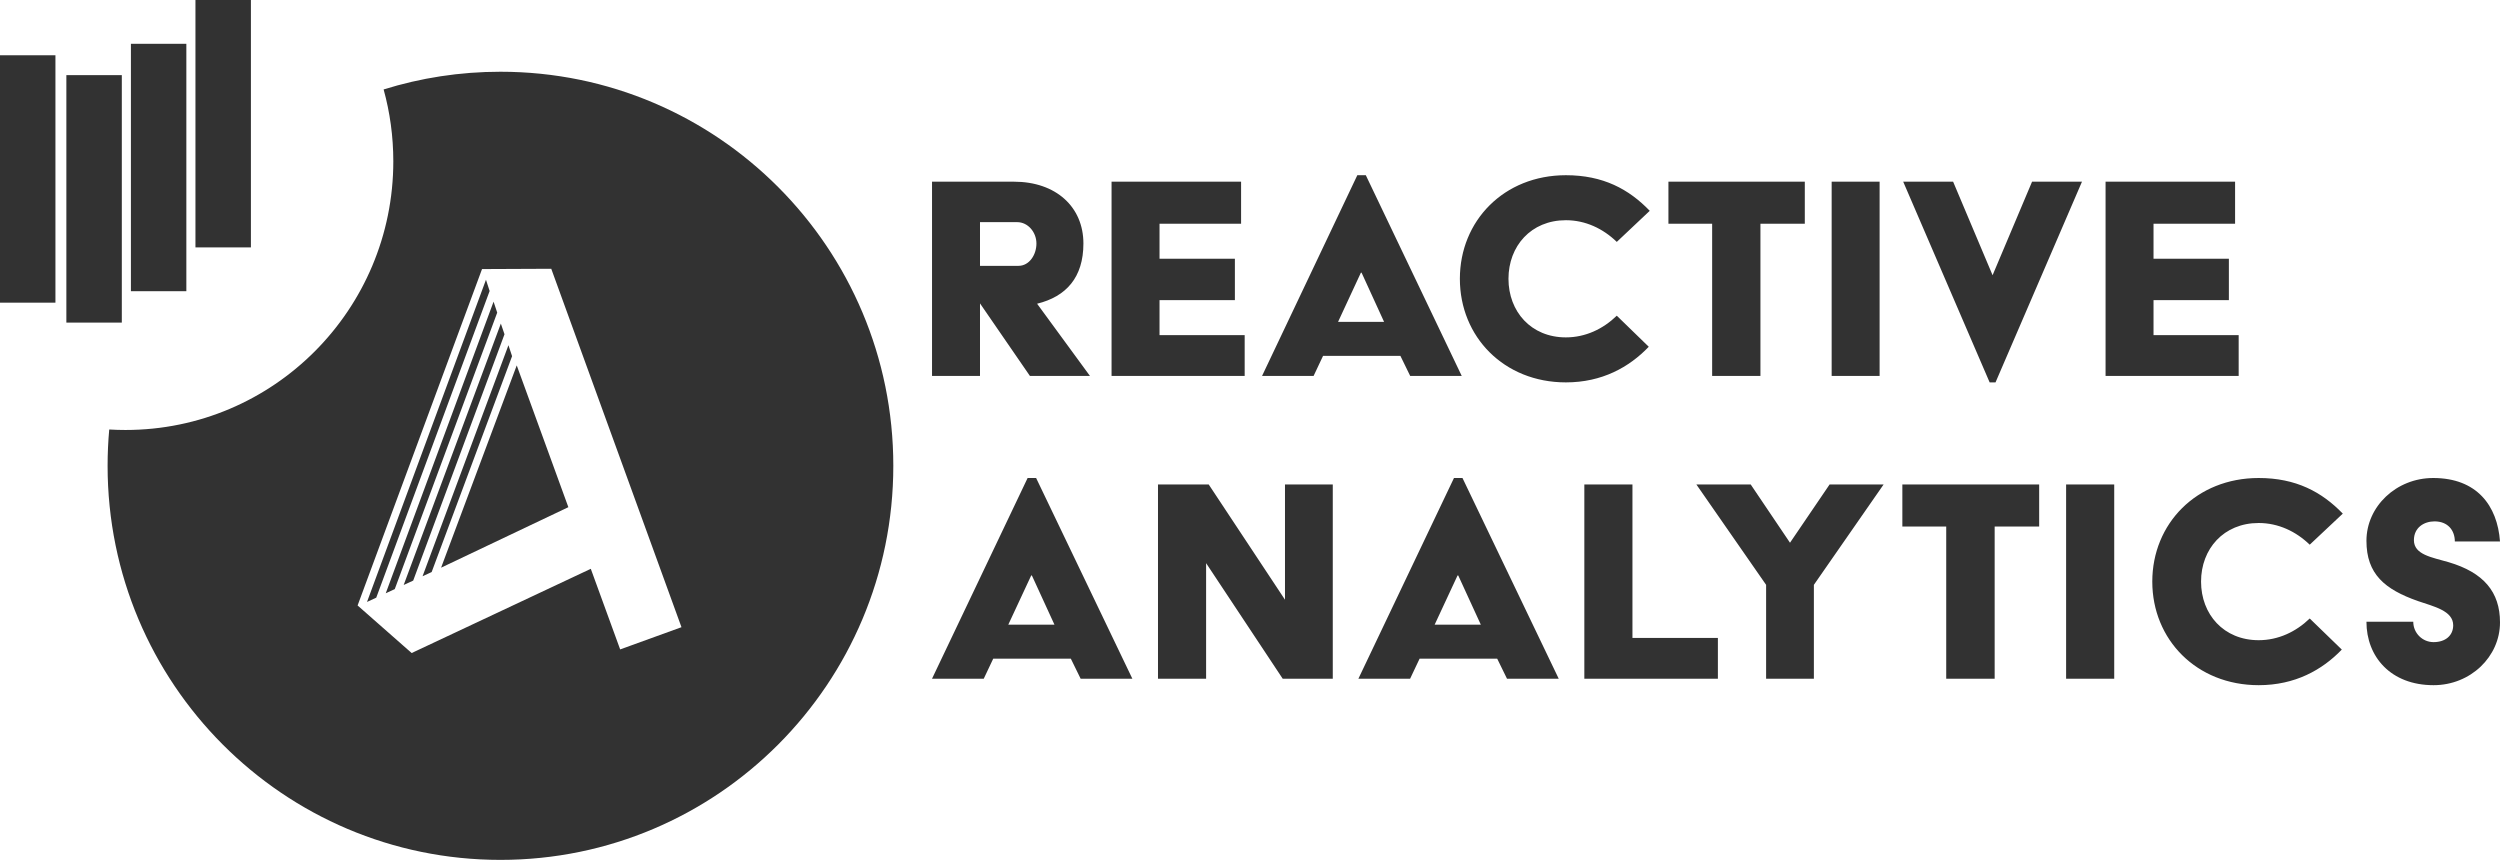
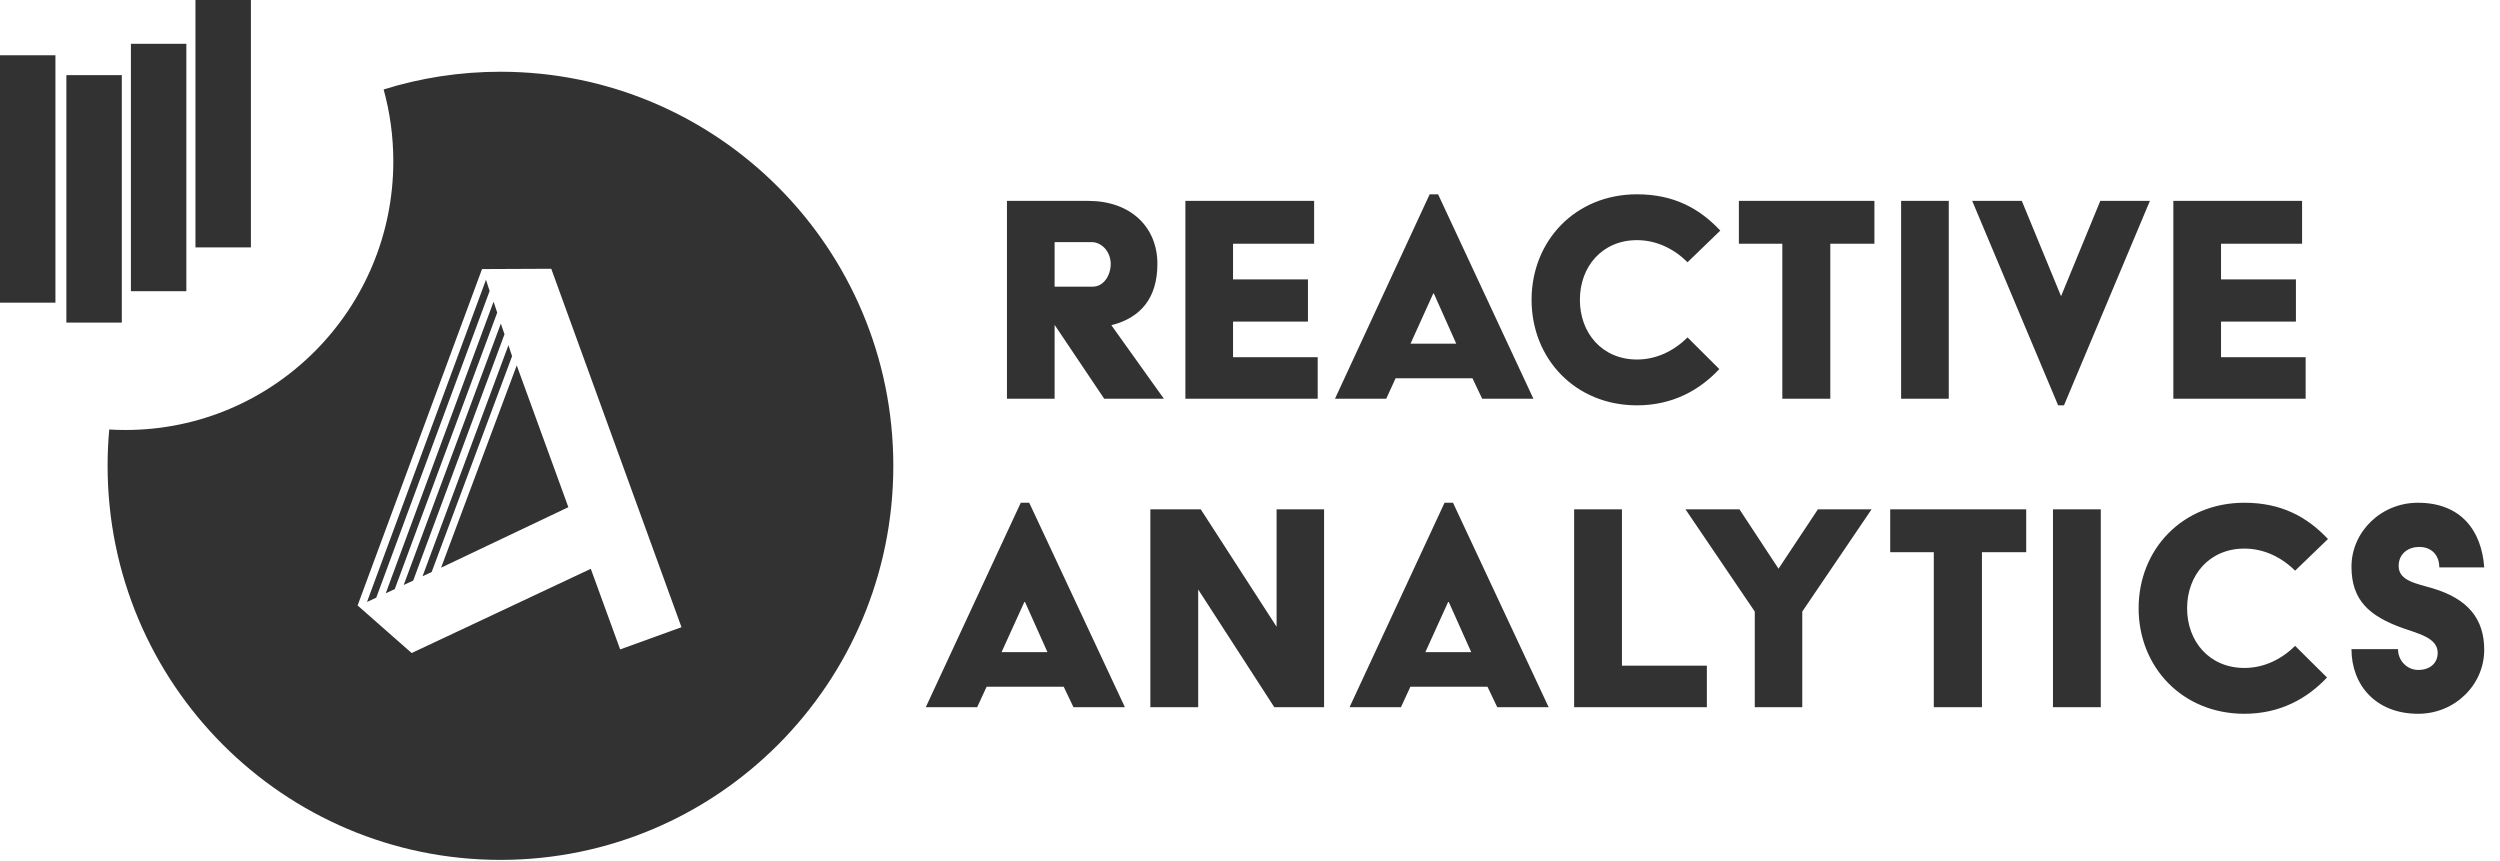
- <svg xmlns="http://www.w3.org/2000/svg" width="154" height="53" viewBox="0 0 154 53" fill="#323232">
-   <path fillRule="evenodd" clipRule="evenodd" d="M30.828 4.419C44.193 4.419 55.028 15.287 55.028 28.694C55.028 42.101 44.193 52.969 30.828 52.969C17.463 52.969 6.628 42.101 6.628 28.694C6.628 27.94 6.662 27.194 6.729 26.457C7.06 26.477 7.393 26.487 7.728 26.487C16.841 26.487 24.228 19.077 24.228 9.936C24.228 8.403 24.02 6.919 23.631 5.51C25.905 4.801 28.322 4.419 30.828 4.419ZM33.957 16.556L29.693 16.575L22.028 37.297L25.358 40.227L36.393 35.039L38.202 40.004L41.979 38.635L33.957 16.556ZM29.936 17.232L30.161 17.926L23.177 36.816L22.608 37.08L29.936 17.232ZM30.404 18.582L30.628 19.258L24.317 36.289L23.762 36.546L30.404 18.582ZM30.852 19.933L31.077 20.59L25.453 35.764L24.867 36.035L30.852 19.933ZM31.32 21.265L31.544 21.94L26.59 35.238L26.029 35.498L31.32 21.265ZM31.831 22.509L35.011 31.242L27.171 34.969L31.831 22.509ZM7.504 4.63V19.872H4.088V4.63H7.504ZM3.415 3.404V18.645H0V3.404H3.415ZM11.479 2.697V17.939H8.064V2.697H11.479ZM15.456 0V15.241H12.04V0H15.456Z" />
-   <g fillRule="evenodd" clipRule="evenodd" transform="translate(57,10.5)">
-     <path d="M3.368 12.656V8.189L6.442 12.656H10.14L6.885 8.209C8.673 7.771 9.738 6.594 9.738 4.5C9.738 2.247 8.05 0.692 5.458 0.692H0.413V12.656H3.368ZM5.739 5.876H3.368V3.184H5.659C6.322 3.184 6.844 3.802 6.844 4.5C6.844 5.198 6.402 5.876 5.739 5.876ZM19.672 12.656V10.143H14.427V7.99H19.069V5.437H14.427V3.284H19.451V0.692H11.472V12.656H19.672ZM23.918 12.656L24.501 11.42H29.264L29.867 12.656H33.042L27.134 0.293H26.611L20.743 12.656H23.918ZM28.259 9.326H25.425L26.832 6.295H26.872L28.259 9.326ZM39.459 13.055C41.69 13.055 43.358 12.118 44.564 10.861L42.594 8.947C41.75 9.765 40.665 10.283 39.459 10.283C37.309 10.283 35.922 8.688 35.922 6.674C35.922 4.66 37.309 3.065 39.459 3.065C40.665 3.065 41.75 3.583 42.594 4.401L44.624 2.486C43.338 1.15 41.75 0.293 39.459 0.293C35.641 0.293 32.928 3.104 32.928 6.674C32.928 10.243 35.641 13.055 39.459 13.055ZM51.443 12.656V3.284H54.176V0.692H45.775V3.284H48.468V12.656H51.443ZM58.784 12.656V0.692H55.83V12.656H58.784ZM65.924 13.055L71.25 0.692H68.175L65.743 6.454L63.312 0.692H60.237L65.562 13.055H65.924ZM80.902 12.656V10.143H75.657V7.99H80.299V5.437H75.657V3.284H80.681V0.692H72.703V12.656H80.902Z" />
-     <path d="M3.599 31.308L4.184 30.072H8.962L9.567 31.308H12.753L6.825 18.945H6.301L0.413 31.308H3.599ZM7.954 27.978H5.111L6.523 24.947H6.563L7.954 27.978ZM17.296 31.308V24.19L22.014 31.308H25.099V19.344H22.155V26.443L17.457 19.344H14.332V31.308H17.296ZM29.863 31.308L30.448 30.072H35.226L35.831 31.308H39.017L33.089 18.945H32.565L26.677 31.308H29.863ZM34.218 27.978H31.375L32.786 24.947H32.827L34.218 27.978ZM48.822 31.308V28.796H43.559V19.344H40.595V31.308H48.822ZM54.735 31.308V25.526L59.03 19.344H55.703L53.264 22.933L50.844 19.344H47.497L51.792 25.526V31.308H54.735ZM65.871 31.308V21.936H68.613V19.344H60.185V21.936H62.887V31.308H65.871ZM73.236 31.308V19.344H70.272V31.308H73.236ZM82.134 31.707C84.372 31.707 86.046 30.77 87.255 29.514L85.279 27.599C84.433 28.417 83.344 28.936 82.134 28.936C79.977 28.936 78.585 27.34 78.585 25.326C78.585 23.312 79.977 21.717 82.134 21.717C83.344 21.717 84.433 22.235 85.279 23.053L87.316 21.139C86.025 19.803 84.433 18.945 82.134 18.945C78.303 18.945 75.581 21.757 75.581 25.326C75.581 28.896 78.303 31.707 82.134 31.707ZM92.907 31.707C95.185 31.707 97 29.953 97 27.839C97 25.964 95.992 24.768 93.834 24.13C92.806 23.831 91.697 23.671 91.697 22.774C91.697 21.996 92.322 21.617 92.967 21.617C93.794 21.617 94.218 22.175 94.218 22.854H97C96.839 20.64 95.568 18.945 92.887 18.945C90.608 18.945 88.773 20.7 88.773 22.814C88.773 24.867 89.903 25.805 91.939 26.523C92.927 26.862 94.117 27.121 94.117 28.018C94.117 28.636 93.653 29.055 92.907 29.055C92.221 29.055 91.657 28.497 91.657 27.799H88.773C88.773 29.953 90.266 31.707 92.907 31.707Z" />
-   </g>
+ <svg xmlns="http://www.w3.org/2000/svg" viewBox="0 0 154 53" width="154" height="53" fill="#323232">
+   <path fill-rule="evenodd" clip-rule="evenodd" d="M30.828 4.419C44.193 4.419 55.028 15.287 55.028 28.694C55.028 42.101 44.193 52.969 30.828 52.969C17.463 52.969 6.628 42.101 6.628 28.694C6.628 27.94 6.662 27.194 6.729 26.457C7.06 26.477 7.393 26.487 7.728 26.487C16.841 26.487 24.228 19.077 24.228 9.936C24.228 8.403 24.02 6.919 23.631 5.51C25.905 4.801 28.322 4.419 30.828 4.419ZM33.957 16.556L29.693 16.575L22.028 37.297L25.358 40.227L36.393 35.039L38.202 40.004L41.979 38.635L33.957 16.556ZM29.936 17.232L30.161 17.926L23.177 36.816L22.608 37.08L29.936 17.232ZM30.404 18.582L30.628 19.258L24.317 36.289L23.762 36.546L30.404 18.582ZM30.852 19.933L31.077 20.59L25.453 35.764L24.867 36.035L30.852 19.933ZM31.32 21.265L31.544 21.94L26.59 35.238L26.029 35.498L31.32 21.265ZM31.831 22.509L35.011 31.242L27.171 34.969L31.831 22.509ZM7.504 4.63V19.872H4.088V4.63H7.504ZM3.415 3.404V18.645H0V3.404H3.415ZM11.479 2.697V17.939H8.064V2.697H11.479ZM15.456 0V15.241H12.04V0H15.456Z" />
+   <path fill-rule="evenodd" clip-rule="evenodd" d="M60.194 43.563L60.776 42.303H65.525L66.126 43.563H69.293L63.401 30.969H62.88L57.028 43.563H60.194ZM64.523 40.171H61.697L63.1 37.083H63.14L64.523 40.171ZM73.808 43.563V36.311L78.497 43.563H81.563V31.375H78.638V38.607L73.968 31.375H70.862V43.563H73.808ZM86.299 43.563L86.88 42.303H91.629L92.231 43.563H95.397L89.505 30.969H88.984L83.132 43.563H86.299ZM90.627 40.171H87.802L89.204 37.083H89.245L90.627 40.171ZM105.143 43.563V41.004H99.912V31.375H96.966V43.563H105.143ZM111.02 43.563V37.672L115.289 31.375H111.982L109.557 35.032L107.152 31.375H103.826L108.094 37.672V43.563H111.02ZM122.088 43.563V34.016H124.814V31.375H116.437V34.016H119.122V43.563H122.088ZM129.409 43.563V31.375H126.463V43.563H129.409ZM138.252 43.969C140.477 43.969 142.14 43.014 143.343 41.735L141.379 39.785C140.537 40.618 139.455 41.146 138.252 41.146C136.108 41.146 134.725 39.521 134.725 37.469C134.725 35.418 136.108 33.793 138.252 33.793C139.455 33.793 140.537 34.321 141.379 35.154L143.403 33.203C142.12 31.843 140.537 30.969 138.252 30.969C134.445 30.969 131.739 33.833 131.739 37.469C131.739 41.105 134.445 43.969 138.252 43.969ZM148.96 43.969C151.224 43.969 153.028 42.182 153.028 40.029C153.028 38.119 152.026 36.9 149.882 36.25C148.86 35.946 147.757 35.783 147.757 34.869C147.757 34.077 148.379 33.691 149.02 33.691C149.842 33.691 150.262 34.26 150.262 34.95H153.028C152.868 32.696 151.605 30.969 148.94 30.969C146.675 30.969 144.851 32.757 144.851 34.91C144.851 37.002 145.974 37.957 147.998 38.688C148.98 39.033 150.162 39.297 150.162 40.211C150.162 40.841 149.701 41.268 148.96 41.268C148.278 41.268 147.717 40.699 147.717 39.988H144.851C144.851 42.182 146.334 43.969 148.96 43.969Z" />
+   <path fill-rule="evenodd" clip-rule="evenodd" d="M64.964 24.563V20.013L68.02 24.563H71.696L68.46 20.033C70.238 19.586 71.296 18.388 71.296 16.255C71.296 13.96 69.618 12.375 67.042 12.375H62.028V24.563H64.964ZM67.321 17.657H64.964V14.915H67.242C67.901 14.915 68.42 15.544 68.42 16.255C68.42 16.966 67.981 17.657 67.321 17.657ZM81.17 24.563V22.003H75.956V19.81H80.57V17.21H75.956V15.016H80.95V12.375H73.02V24.563H81.17ZM85.39 24.563L85.969 23.303H90.704L91.303 24.563H94.459L88.586 11.969H88.067L82.234 24.563H85.39ZM89.705 21.171H86.888L88.287 18.083H88.327L89.705 21.171ZM100.837 24.969C103.054 24.969 104.712 24.015 105.91 22.735L103.953 20.785C103.114 21.618 102.035 22.146 100.837 22.146C98.699 22.146 97.321 20.521 97.321 18.469C97.321 16.418 98.699 14.793 100.837 14.793C102.035 14.793 103.114 15.321 103.953 16.154L105.97 14.204C104.692 12.843 103.114 11.969 100.837 11.969C97.041 11.969 94.345 14.833 94.345 18.469C94.345 22.105 97.041 24.969 100.837 24.969ZM112.747 24.563V15.016H115.464V12.375H107.115V15.016H109.791V24.563H112.747ZM120.044 24.563V12.375H117.108V24.563H120.044ZM127.141 24.969L132.434 12.375H129.378L126.961 18.246L124.544 12.375H121.488L126.781 24.969H127.141ZM142.028 24.563V22.003H136.815V19.81H141.429V17.21H136.815V15.016H141.808V12.375H133.878V24.563H142.028Z" />
</svg>
